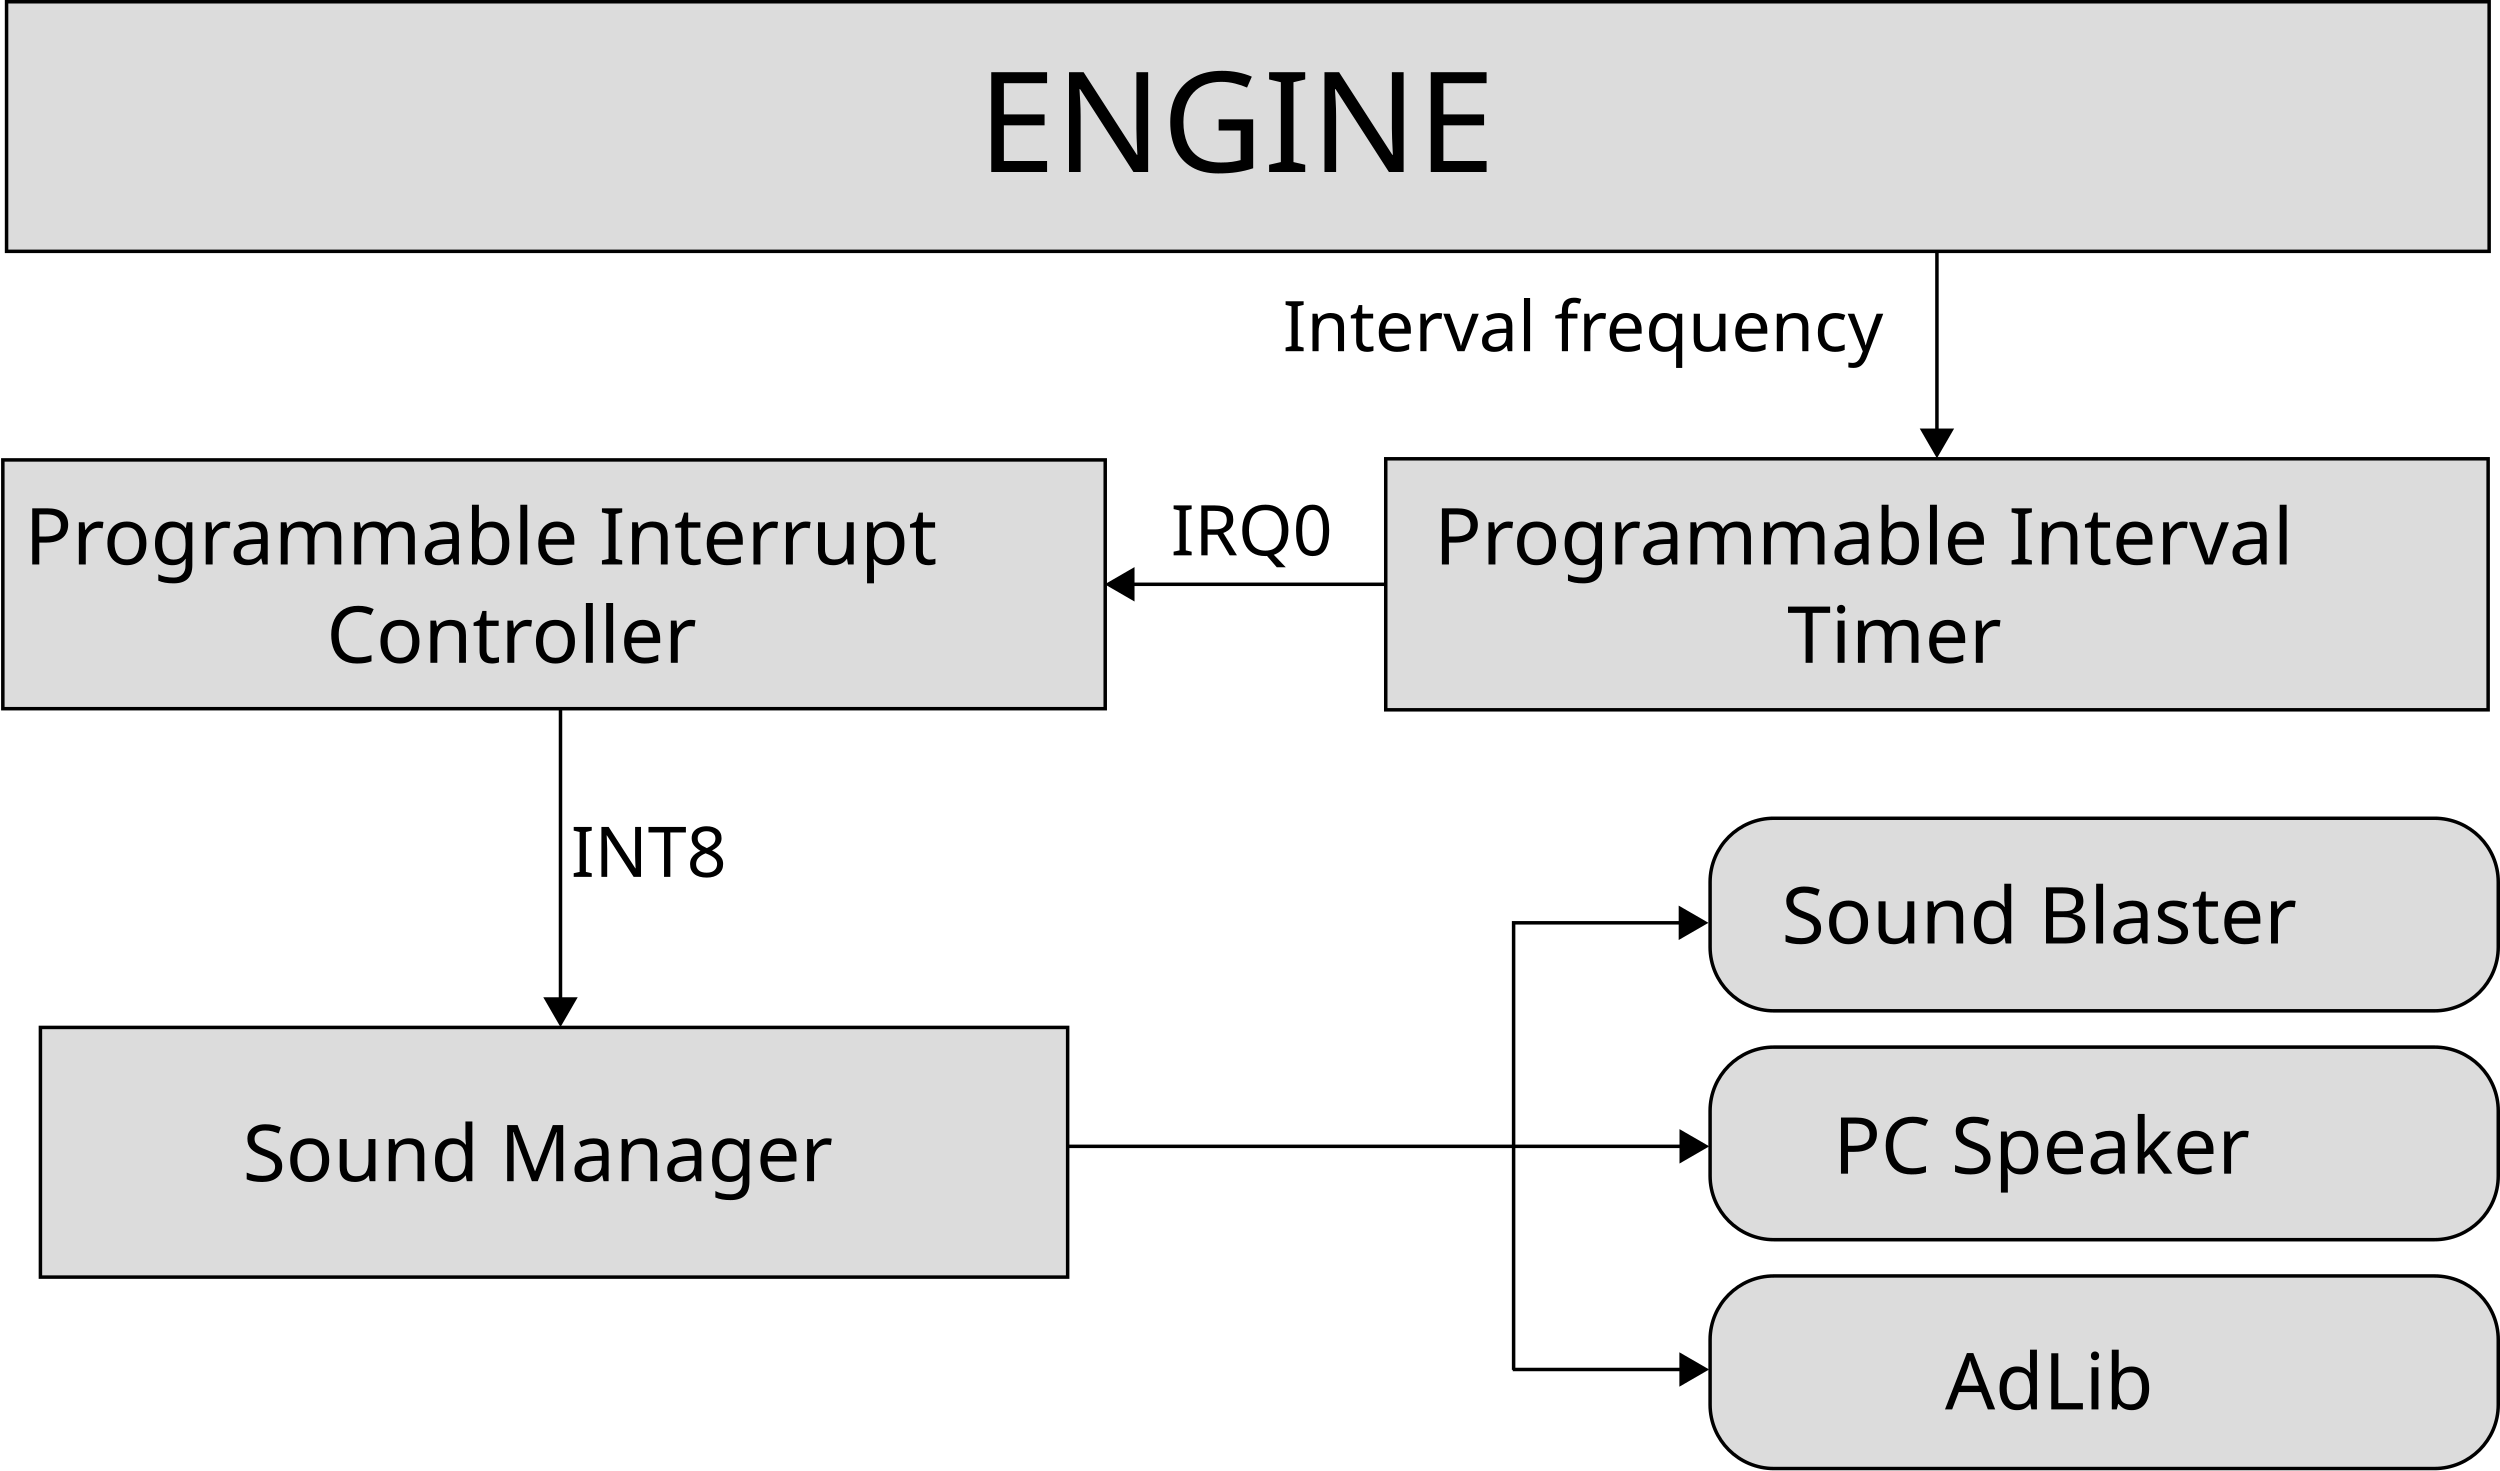
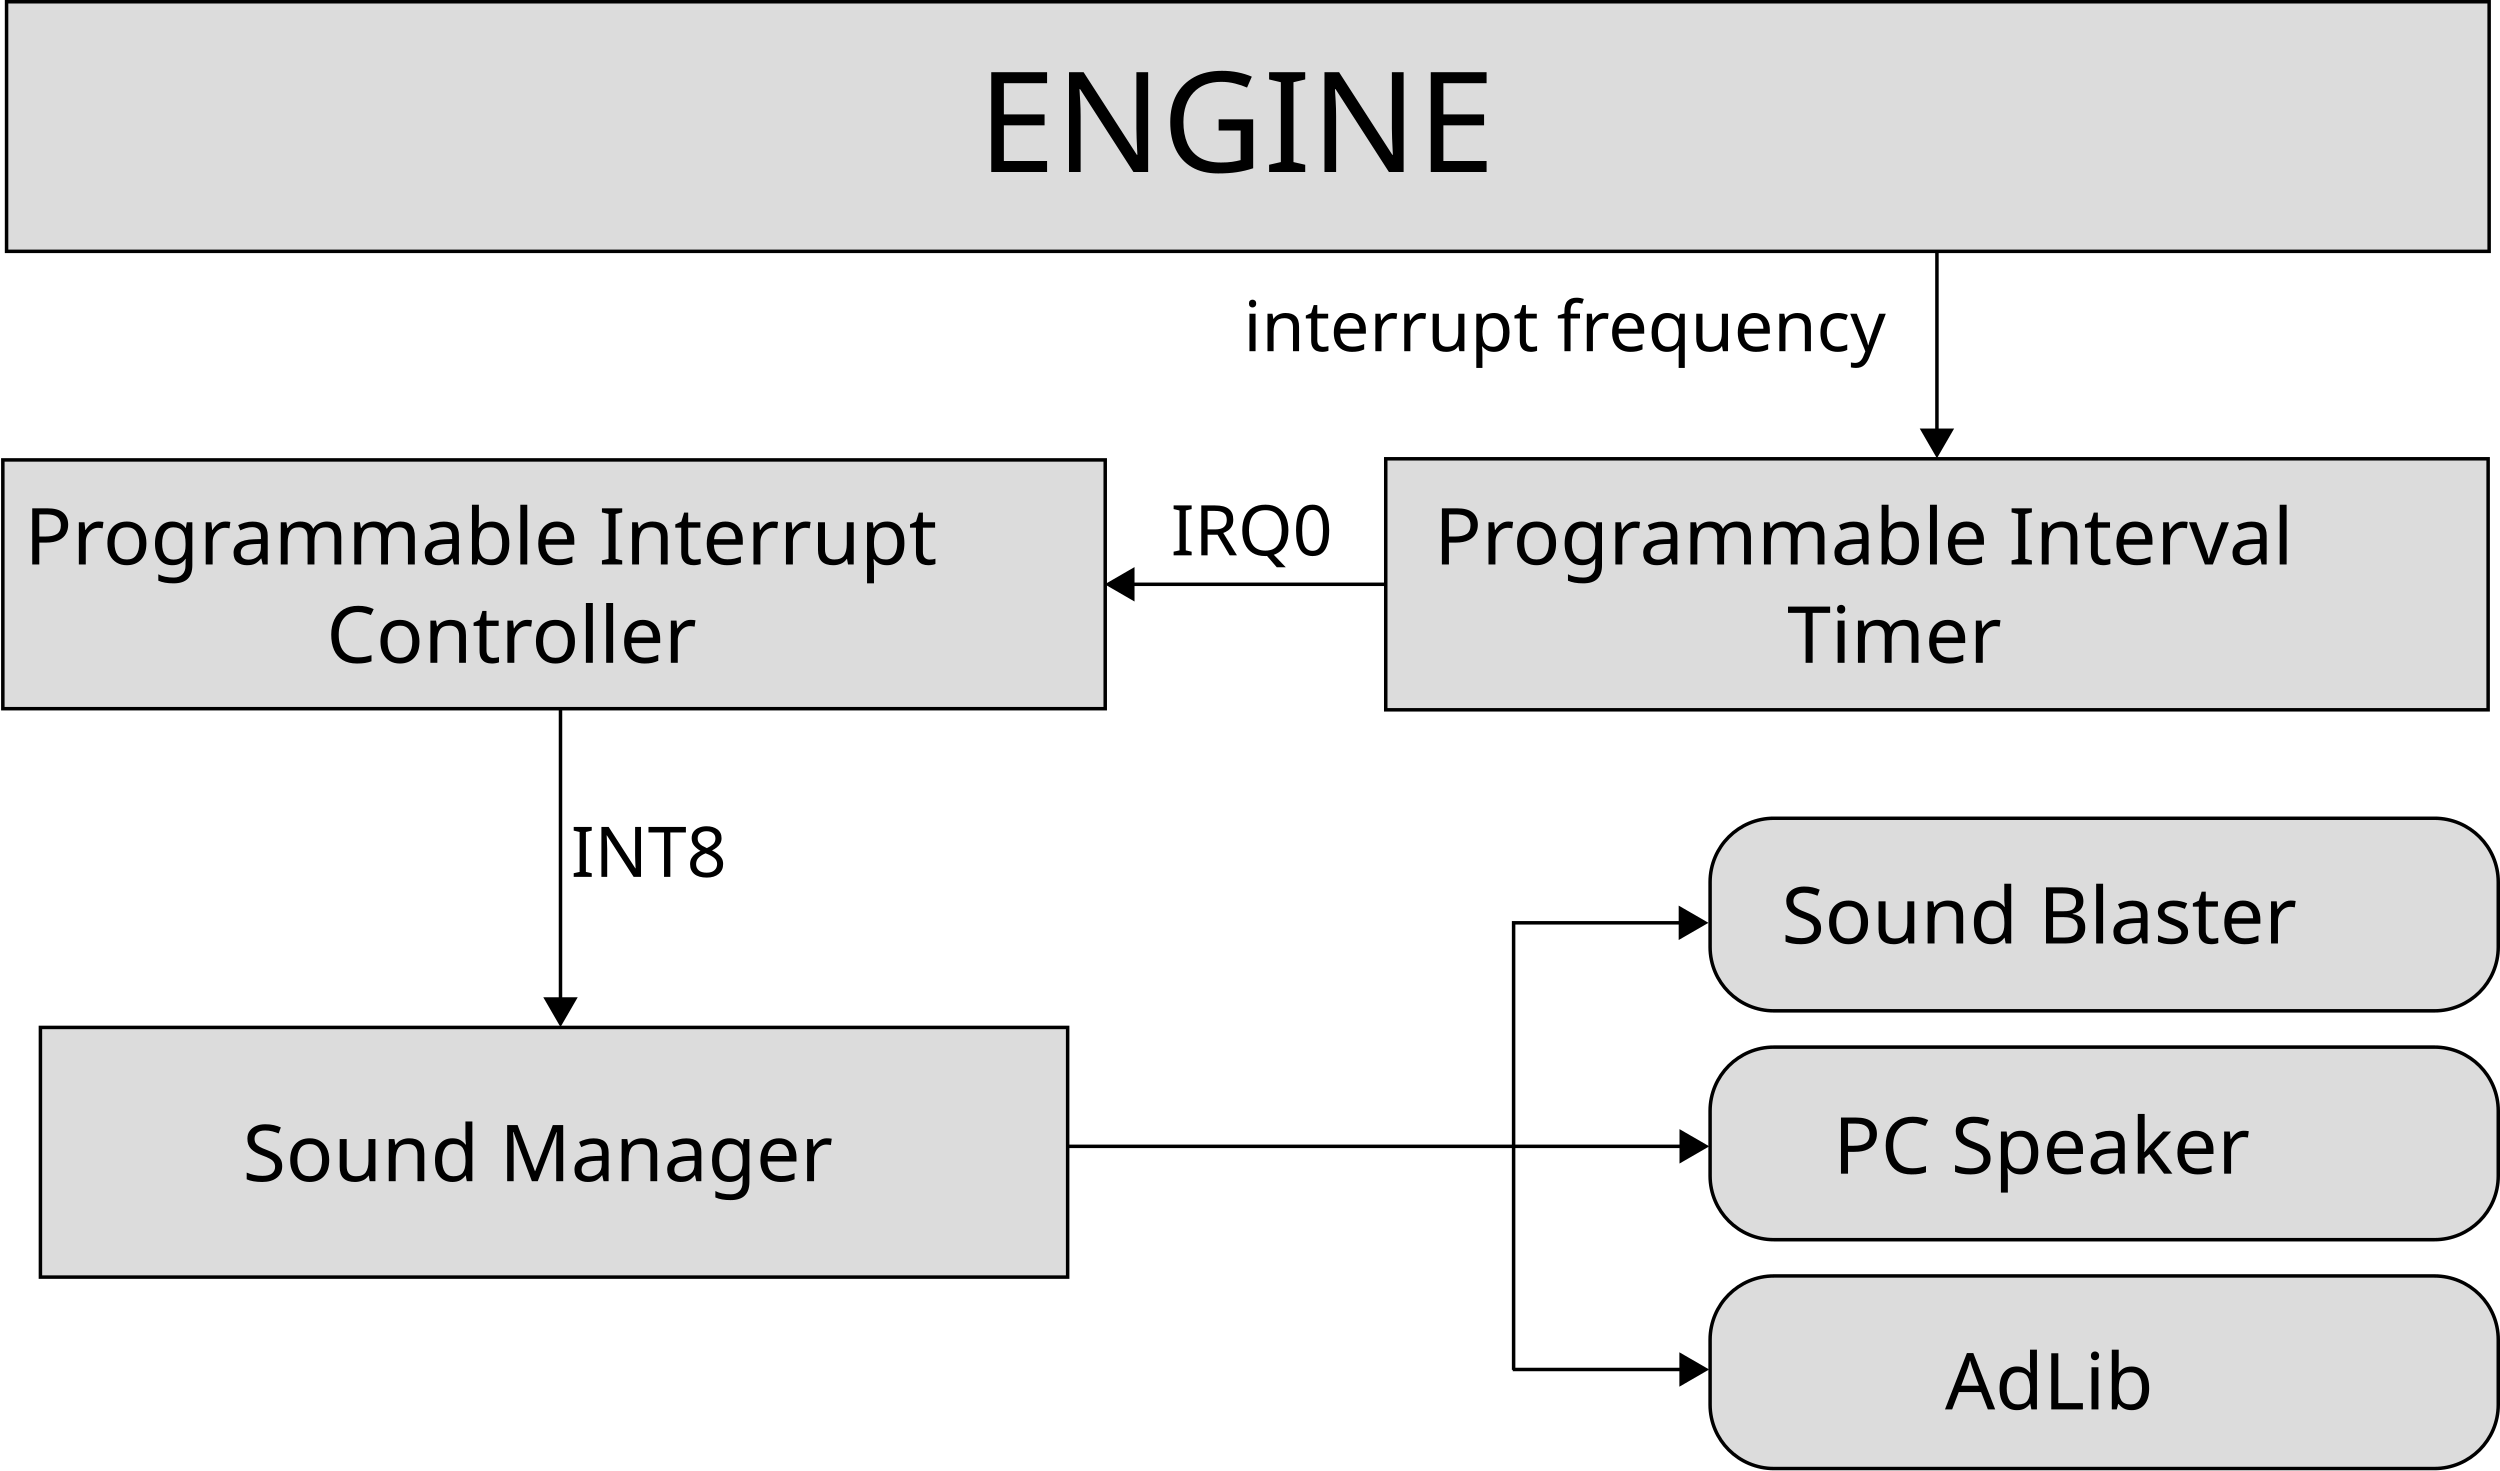
<svg xmlns="http://www.w3.org/2000/svg" width="201.829mm" height="118.699mm" viewBox="0 0 715.143 420.587" id="svg7255" version="1.1">
  <defs id="defs7257">
    <marker style="overflow:visible" id="marker8311" refX="0" refY="0" orient="auto">
      <path transform="scale(0.8)" style="fill:#000000;fill-opacity:1;fill-rule:evenodd;stroke:#000000;stroke-width:1pt;stroke-opacity:1" d="M 5.77,0 -2.88,5 V -5 Z" id="path8313" />
    </marker>
    <marker orient="auto" refY="0" refX="0" id="marker8247" style="overflow:visible">
      <path id="path8249" d="M 5.77,0 -2.88,5 V -5 Z" style="fill:#000000;fill-opacity:1;fill-rule:evenodd;stroke:#000000;stroke-width:1pt;stroke-opacity:1" transform="scale(0.8)" />
    </marker>
    <marker style="overflow:visible" id="marker8189" refX="0" refY="0" orient="auto">
      <path transform="scale(0.8)" style="fill:#000000;fill-opacity:1;fill-rule:evenodd;stroke:#000000;stroke-width:1pt;stroke-opacity:1" d="M 5.77,0 -2.88,5 V -5 Z" id="path8191" />
    </marker>
    <marker orient="auto" refY="0" refX="0" id="marker8137" style="overflow:visible">
      <path id="path8139" d="M 5.77,0 -2.88,5 V -5 Z" style="fill:#000000;fill-opacity:1;fill-rule:evenodd;stroke:#000000;stroke-width:1pt;stroke-opacity:1" transform="scale(0.8)" />
    </marker>
    <marker style="overflow:visible" id="marker8083" refX="0" refY="0" orient="auto">
      <path transform="scale(0.8)" style="fill:#000000;fill-opacity:1;fill-rule:evenodd;stroke:#000000;stroke-width:1pt;stroke-opacity:1" d="M 5.77,0 -2.88,5 V -5 Z" id="path8085" />
    </marker>
    <marker style="overflow:visible" id="marker8009" refX="0" refY="0" orient="auto">
      <path transform="scale(0.8)" style="fill:#000000;fill-opacity:1;fill-rule:evenodd;stroke:#000000;stroke-width:1pt;stroke-opacity:1" d="M 5.77,0 -2.88,5 V -5 Z" id="path8011" />
    </marker>
    <marker orient="auto" refY="0" refX="0" id="TriangleOutL" style="overflow:visible">
      <path id="path6474" d="M 5.77,0 -2.88,5 V -5 Z" style="fill:#000000;fill-opacity:1;fill-rule:evenodd;stroke:#000000;stroke-width:1pt;stroke-opacity:1" transform="scale(0.8)" />
    </marker>
  </defs>
  <g id="layer1" transform="translate(-8.564798,-30.64179)">
    <rect style="fill:#dcdcdc;fill-opacity:1;stroke:#000000;stroke-width:1;stroke-miterlimit:4;stroke-dasharray:none;stroke-dashoffset:0;stroke-opacity:1" id="rect7803" width="710.161" height="71.399" x="10.442" y="31.142" />
    <rect style="fill:#dcdcdc;fill-opacity:1;stroke:#000000;stroke-width:1;stroke-miterlimit:4;stroke-dasharray:none;stroke-dashoffset:0;stroke-opacity:1" id="rect7803-9" width="225.458" height="55.092" x="497.75" y="264.707" ry="18.251" />
    <rect style="fill:#dcdcdc;fill-opacity:1;stroke:#000000;stroke-width:1;stroke-miterlimit:4;stroke-dasharray:none;stroke-dashoffset:0;stroke-opacity:1" id="rect7803-9-3" width="225.458" height="55.092" x="497.75" y="330.172" ry="18.251" />
    <rect style="fill:#dcdcdc;fill-opacity:1;stroke:#000000;stroke-width:1;stroke-miterlimit:4;stroke-dasharray:none;stroke-dashoffset:0;stroke-opacity:1" id="rect7803-9-9" width="225.458" height="55.092" x="497.75" y="395.637" ry="18.251" />
    <text xml:space="preserve" style="font-style:normal;font-variant:normal;font-weight:normal;font-stretch:normal;font-size:22.5px;line-height:0%;font-family:sans-serif;-inkscape-font-specification:'sans-serif, Normal';font-variant-ligatures:normal;font-variant-caps:normal;font-variant-numeric:normal;font-variant-east-asian:normal;letter-spacing:0px;word-spacing:0px;fill:#000000;fill-opacity:1;stroke:none;stroke-width:1px;stroke-linecap:butt;stroke-linejoin:miter;stroke-opacity:1" x="518.197" y="300.535" id="text7856">
      <tspan id="tspan7858" x="518.197" y="300.535" style="font-style:normal;font-variant:normal;font-weight:normal;font-stretch:normal;font-size:22.5px;line-height:125%;font-family:sans-serif;-inkscape-font-specification:'sans-serif, Normal';font-variant-ligatures:normal;font-variant-caps:normal;font-variant-numeric:normal;font-variant-east-asian:normal;text-align:start;writing-mode:lr-tb;text-anchor:start">Sound Blaster</tspan>
    </text>
    <text xml:space="preserve" style="font-style:normal;font-variant:normal;font-weight:normal;font-stretch:normal;font-size:22.5px;line-height:0%;font-family:sans-serif;-inkscape-font-specification:'sans-serif, Normal';font-variant-ligatures:normal;font-variant-caps:normal;font-variant-numeric:normal;font-variant-east-asian:normal;letter-spacing:0px;word-spacing:0px;fill:#000000;fill-opacity:1;stroke:none;stroke-width:1px;stroke-linecap:butt;stroke-linejoin:miter;stroke-opacity:1" x="532.999" y="366.379" id="text7856-9">
      <tspan id="tspan7858-4" x="532.999" y="366.379" style="font-style:normal;font-variant:normal;font-weight:normal;font-stretch:normal;font-size:22.5px;line-height:125%;font-family:sans-serif;-inkscape-font-specification:'sans-serif, Normal';font-variant-ligatures:normal;font-variant-caps:normal;font-variant-numeric:normal;font-variant-east-asian:normal;text-align:start;writing-mode:lr-tb;text-anchor:start">PC Speaker</tspan>
    </text>
    <text xml:space="preserve" style="font-style:normal;font-variant:normal;font-weight:normal;font-stretch:normal;font-size:22.5px;line-height:0%;font-family:sans-serif;-inkscape-font-specification:'sans-serif, Normal';font-variant-ligatures:normal;font-variant-caps:normal;font-variant-numeric:normal;font-variant-east-asian:normal;letter-spacing:0px;word-spacing:0px;fill:#000000;fill-opacity:1;stroke:none;stroke-width:1px;stroke-linecap:butt;stroke-linejoin:miter;stroke-opacity:1" x="564.942" y="433.816" id="text7856-4">
      <tspan id="tspan7858-0" x="564.942" y="433.816" style="font-style:normal;font-variant:normal;font-weight:normal;font-stretch:normal;font-size:22.5px;line-height:125%;font-family:sans-serif;-inkscape-font-specification:'sans-serif, Normal';font-variant-ligatures:normal;font-variant-caps:normal;font-variant-numeric:normal;font-variant-east-asian:normal;text-align:start;writing-mode:lr-tb;text-anchor:start">AdLib</tspan>
    </text>
    <rect style="fill:#dcdcdc;fill-opacity:1;stroke:#000000;stroke-width:1;stroke-miterlimit:4;stroke-dasharray:none;stroke-dashoffset:0;stroke-opacity:1" id="rect7803-2" width="315.347" height="71.166" x="9.375" y="162.202" />
    <rect style="fill:#dcdcdc;fill-opacity:1;stroke:#000000;stroke-width:1;stroke-miterlimit:4;stroke-dasharray:none;stroke-dashoffset:0;stroke-opacity:1" id="rect7803-3" width="315.347" height="71.805" x="404.965" y="161.882" />
    <rect style="fill:#dcdcdc;fill-opacity:1;stroke:#000000;stroke-width:1;stroke-miterlimit:4;stroke-dasharray:none;stroke-dashoffset:0;stroke-opacity:1" id="rect7803-4" width="293.847" height="71.424" x="20.125" y="324.543" />
    <text xml:space="preserve" style="font-style:normal;font-weight:normal;line-height:0%;font-family:sans-serif;letter-spacing:0px;word-spacing:0px;fill:#000000;fill-opacity:1;stroke:none;stroke-width:1px;stroke-linecap:butt;stroke-linejoin:miter;stroke-opacity:1" x="288.247" y="79.855" id="text7945">
      <tspan id="tspan7947" x="288.247" y="79.855" style="font-size:40px;line-height:1.25;font-family:sans-serif">ENGINE</tspan>
    </text>
    <text xml:space="preserve" style="font-style:normal;font-variant:normal;font-weight:normal;font-stretch:normal;font-size:22.5px;line-height:0%;font-family:sans-serif;-inkscape-font-specification:'sans-serif, Normal';font-variant-ligatures:normal;font-variant-caps:normal;font-variant-numeric:normal;font-variant-east-asian:normal;letter-spacing:0px;word-spacing:0px;fill:#000000;fill-opacity:1;stroke:none;stroke-width:1px;stroke-linecap:butt;stroke-linejoin:miter;stroke-opacity:1" x="565.11" y="192.11" id="text7949">
      <tspan id="tspan7951" x="565.11" y="192.11" style="font-style:normal;font-variant:normal;font-weight:normal;font-stretch:normal;font-size:22.5px;line-height:125%;font-family:sans-serif;-inkscape-font-specification:'sans-serif, Normal';font-variant-ligatures:normal;font-variant-caps:normal;font-variant-numeric:normal;font-variant-east-asian:normal;text-align:center;writing-mode:lr-tb;text-anchor:middle">Programmable Interval </tspan>
      <tspan x="565.11" y="220.235" style="font-style:normal;font-variant:normal;font-weight:normal;font-stretch:normal;font-size:22.5px;line-height:125%;font-family:sans-serif;-inkscape-font-specification:'sans-serif, Normal';font-variant-ligatures:normal;font-variant-caps:normal;font-variant-numeric:normal;font-variant-east-asian:normal;text-align:center;writing-mode:lr-tb;text-anchor:middle" id="tspan1">Timer</tspan>
    </text>
    <text xml:space="preserve" style="font-style:normal;font-variant:normal;font-weight:normal;font-stretch:normal;font-size:22.5px;line-height:0%;font-family:sans-serif;-inkscape-font-specification:'sans-serif, Normal';font-variant-ligatures:normal;font-variant-caps:normal;font-variant-numeric:normal;font-variant-east-asian:normal;letter-spacing:0px;word-spacing:0px;fill:#000000;fill-opacity:1;stroke:none;stroke-width:1px;stroke-linecap:butt;stroke-linejoin:miter;stroke-opacity:1" x="169.52" y="192.11" id="text7949-0">
      <tspan id="tspan7951-5" x="169.52" y="192.11" style="font-style:normal;font-variant:normal;font-weight:normal;font-stretch:normal;font-size:22.5px;line-height:125%;font-family:sans-serif;-inkscape-font-specification:'sans-serif, Normal';font-variant-ligatures:normal;font-variant-caps:normal;font-variant-numeric:normal;font-variant-east-asian:normal;text-align:center;writing-mode:lr-tb;text-anchor:middle">Programmable Interrupt </tspan>
      <tspan x="169.52" y="220.235" style="font-style:normal;font-variant:normal;font-weight:normal;font-stretch:normal;font-size:22.5px;line-height:125%;font-family:sans-serif;-inkscape-font-specification:'sans-serif, Normal';font-variant-ligatures:normal;font-variant-caps:normal;font-variant-numeric:normal;font-variant-east-asian:normal;text-align:center;writing-mode:lr-tb;text-anchor:middle" id="tspan2">Controller</tspan>
    </text>
    <text xml:space="preserve" style="font-style:normal;font-variant:normal;font-weight:normal;font-stretch:normal;font-size:22.5px;line-height:0%;font-family:sans-serif;-inkscape-font-specification:'sans-serif, Normal';font-variant-ligatures:normal;font-variant-caps:normal;font-variant-numeric:normal;font-variant-east-asian:normal;letter-spacing:0px;word-spacing:0px;fill:#000000;fill-opacity:1;stroke:none;stroke-width:1px;stroke-linecap:butt;stroke-linejoin:miter;stroke-opacity:1" x="77.993" y="368.536" id="text7971">
      <tspan id="tspan7973" x="77.993" y="368.536" style="font-style:normal;font-variant:normal;font-weight:normal;font-stretch:normal;font-size:22.5px;line-height:125%;font-family:sans-serif;-inkscape-font-specification:'sans-serif, Normal';font-variant-ligatures:normal;font-variant-caps:normal;font-variant-numeric:normal;font-variant-east-asian:normal;text-align:start;writing-mode:lr-tb;text-anchor:start">Sound Manager</tspan>
    </text>
    <path style="fill:none;fill-rule:evenodd;stroke:#000000;stroke-width:1px;stroke-linecap:butt;stroke-linejoin:miter;stroke-opacity:1;marker-end:url(#marker8009)" d="m 562.638,102.27 v 53.789" id="path7975" />
    <path style="fill:none;fill-rule:evenodd;stroke:#000000;stroke-width:1px;stroke-linecap:butt;stroke-linejoin:miter;stroke-opacity:1;marker-end:url(#marker8083)" d="m 168.898,233.368 v 85.39" id="path7979" />
    <path style="fill:none;fill-rule:evenodd;stroke:#000000;stroke-width:1;stroke-linecap:butt;stroke-linejoin:miter;stroke-miterlimit:4;stroke-dasharray:none;stroke-opacity:1;marker-end:url(#TriangleOutL)" d="M 404.965,197.785 H 330.267" id="path7981" />
    <path style="fill:none;fill-rule:evenodd;stroke:#000000;stroke-width:1;stroke-linecap:butt;stroke-linejoin:miter;stroke-miterlimit:4;stroke-dasharray:none;stroke-opacity:1;marker-end:url(#marker8137)" d="M 441.544,422.503 V 294.619 h 50.057" id="path8123" />
    <path style="fill:none;fill-rule:evenodd;stroke:#000000;stroke-width:1px;stroke-linecap:butt;stroke-linejoin:miter;stroke-opacity:1;marker-end:url(#marker8189)" d="M 441.544,358.561 H 491.836" id="path8125" />
    <path style="fill:none;fill-rule:evenodd;stroke:#000000;stroke-width:1px;stroke-linecap:butt;stroke-linejoin:miter;stroke-opacity:1" d="M 313.972,358.561 H 441.544" id="path8125-8" />
    <path style="fill:none;fill-rule:evenodd;stroke:#000000;stroke-width:1px;stroke-linecap:butt;stroke-linejoin:miter;stroke-opacity:1;marker-end:url(#marker8247)" d="m 441.296,422.394 h 50.501" id="path8127" />
    <text xml:space="preserve" style="font-style:normal;font-weight:normal;line-height:0%;font-family:sans-serif;letter-spacing:0px;word-spacing:0px;fill:#000000;fill-opacity:1;stroke:none;stroke-width:1px;stroke-linecap:butt;stroke-linejoin:miter;stroke-opacity:1" x="343.487" y="189.503" id="text8531">
      <tspan id="tspan8533" x="343.487" y="189.503" style="font-style:normal;font-variant:normal;font-weight:normal;font-stretch:normal;font-size:20px;line-height:125%;font-family:sans-serif;-inkscape-font-specification:'Sans, Normal';text-align:start;writing-mode:lr-tb;text-anchor:start">IRQ0</tspan>
    </text>
    <text xml:space="preserve" style="font-style:normal;font-weight:normal;line-height:0%;font-family:sans-serif;letter-spacing:0px;word-spacing:0px;fill:#000000;fill-opacity:1;stroke:none;stroke-width:1px;stroke-linecap:butt;stroke-linejoin:miter;stroke-opacity:1" x="171.882" y="281.483" id="text8531-6">
      <tspan id="tspan8533-9" x="171.882" y="281.483" style="font-style:normal;font-variant:normal;font-weight:normal;font-stretch:normal;font-size:20px;line-height:125%;font-family:sans-serif;-inkscape-font-specification:'Sans, Normal';text-align:start;writing-mode:lr-tb;text-anchor:start">INT8</tspan>
    </text>
-     <text xml:space="preserve" style="font-style:normal;font-weight:normal;line-height:0%;font-family:sans-serif;letter-spacing:0px;word-spacing:0px;fill:#000000;fill-opacity:1;stroke:none;stroke-width:1px;stroke-linecap:butt;stroke-linejoin:miter;stroke-opacity:1" x="375.522" y="131.097" id="text7949-03">
-       <tspan id="tspan7951-0" x="375.522" y="131.097" style="font-style:normal;font-variant:normal;font-weight:normal;font-stretch:normal;font-size:20px;line-height:125%;font-family:Sans;-inkscape-font-specification:'Sans, Normal';font-variant-ligatures:normal;font-variant-caps:normal;font-variant-numeric:normal;font-variant-east-asian:normal;text-align:start;writing-mode:lr-tb;text-anchor:start">Interval frequency</tspan>
+     <text xml:space="preserve" style="font-style:normal;font-weight:normal;line-height:0%;font-family:sans-serif;letter-spacing:0px;word-spacing:0px;fill:#000000;fill-opacity:1;stroke:none;stroke-width:1px;stroke-linecap:butt;stroke-linejoin:miter;stroke-opacity:1" x="364.272" y="131.097" id="text7949-03">
+       <tspan id="tspan7951-0" x="364.272" y="131.097" style="font-style:normal;font-variant:normal;font-weight:normal;font-stretch:normal;font-size:20px;line-height:125%;font-family:Sans;-inkscape-font-specification:'Sans, Normal';font-variant-ligatures:normal;font-variant-caps:normal;font-variant-numeric:normal;font-variant-east-asian:normal;text-align:start;writing-mode:lr-tb;text-anchor:start">interrupt frequency</tspan>
    </text>
  </g>
</svg>
